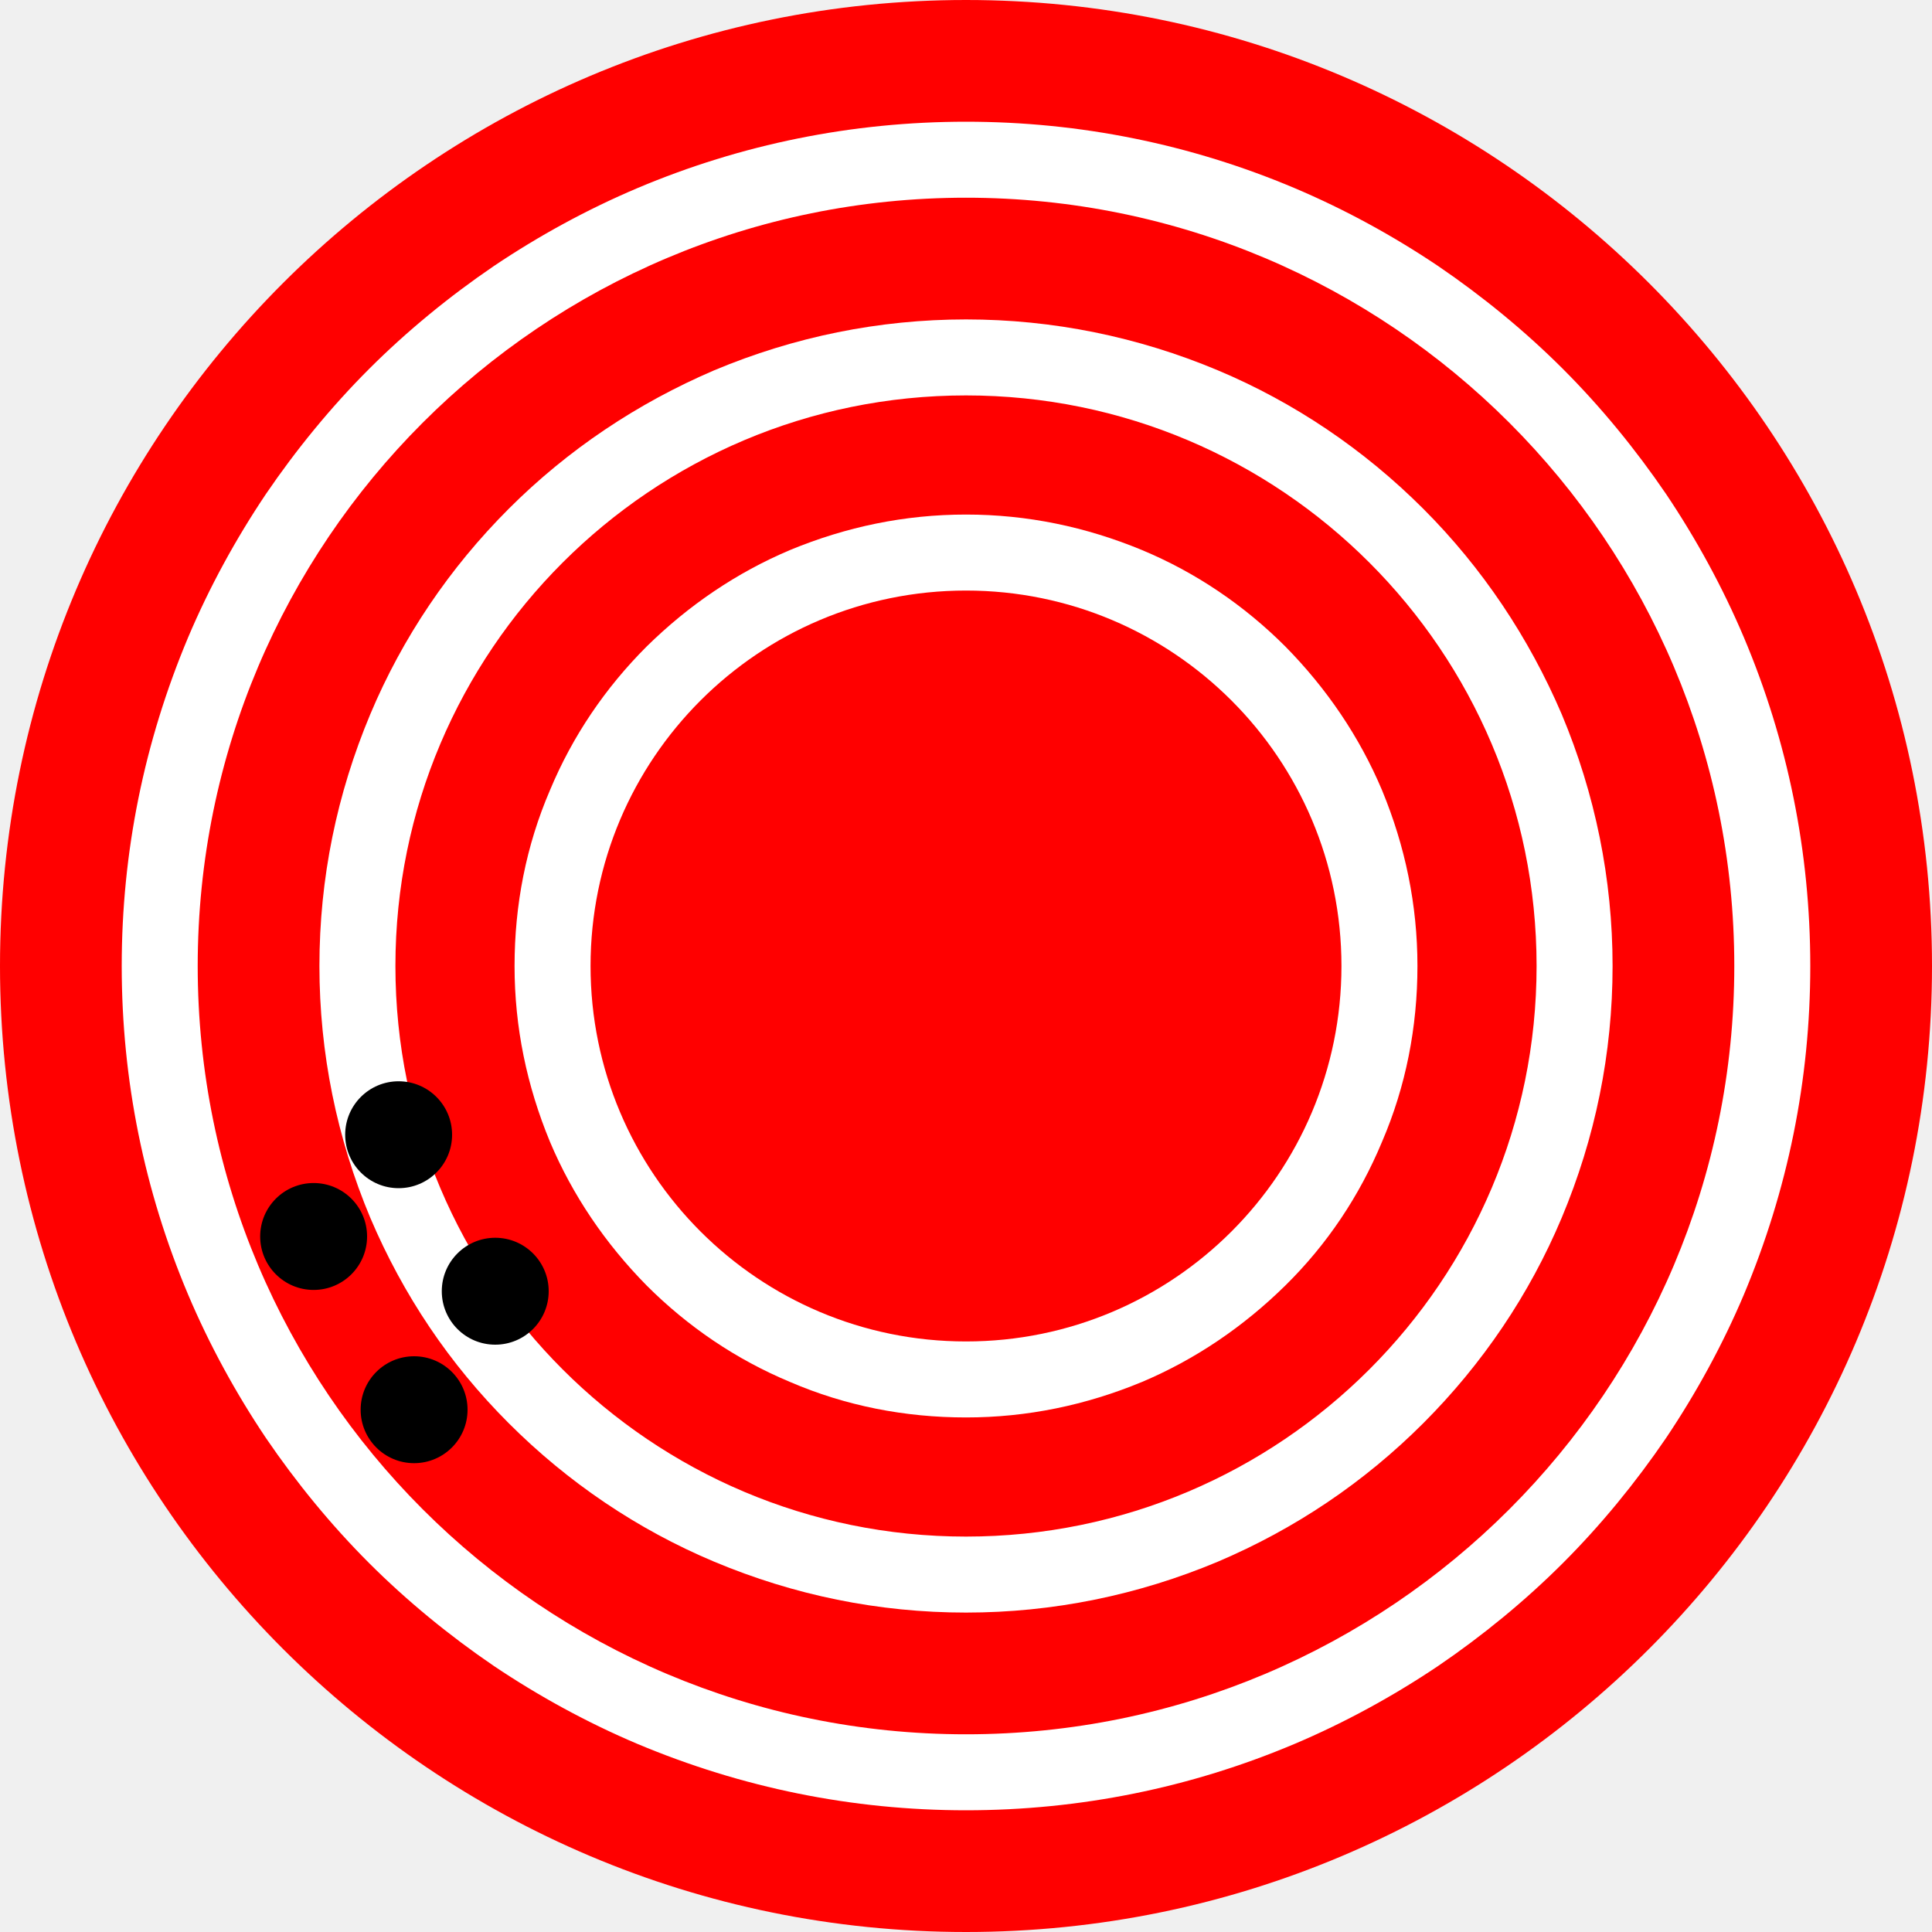
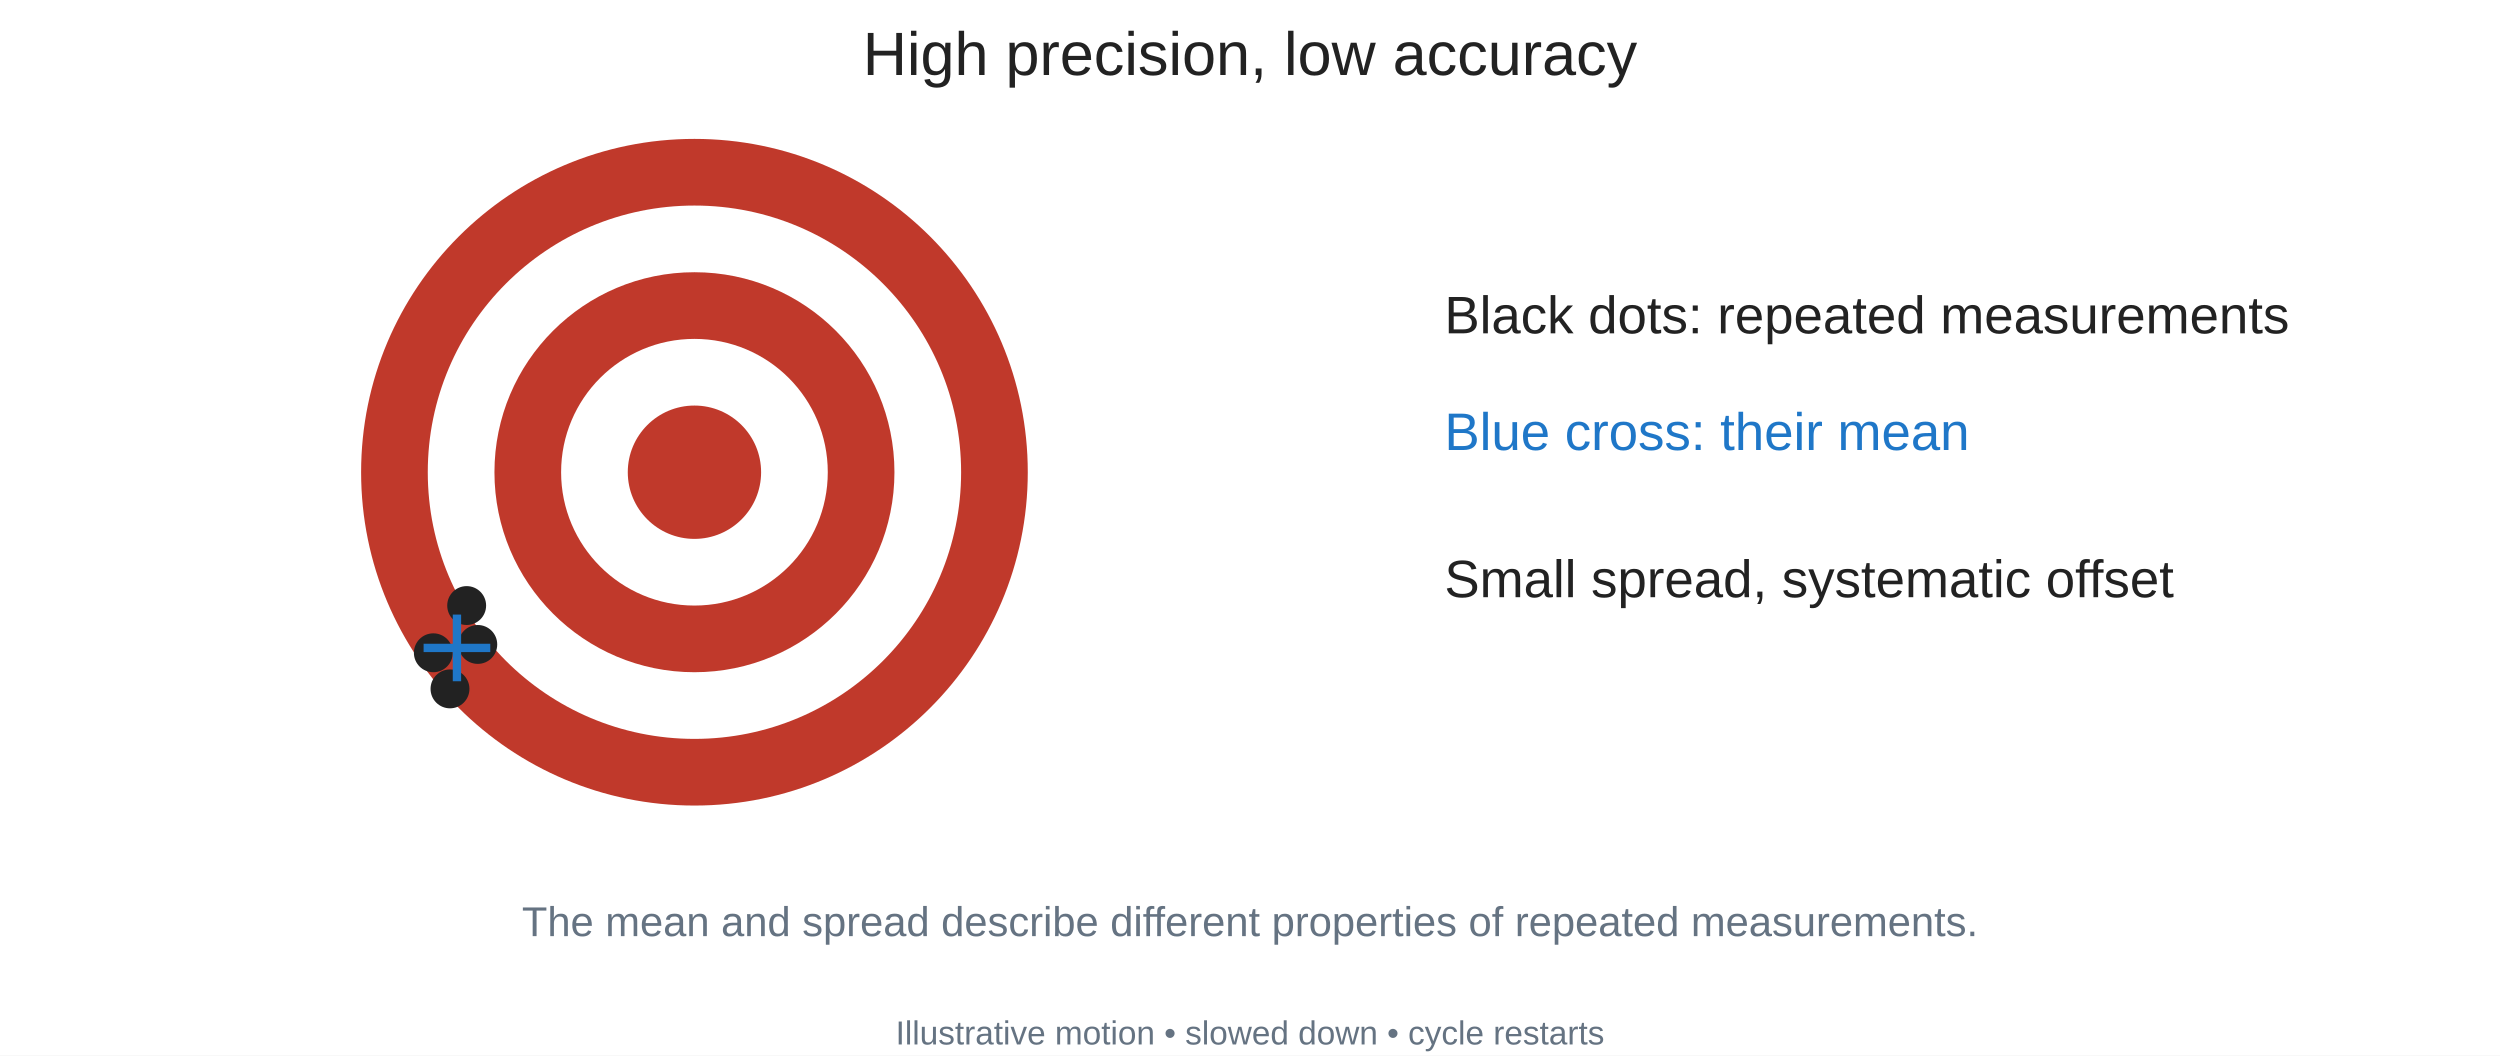
- <svg xmlns="http://www.w3.org/2000/svg" version="1.0" width="300" height="300" viewBox="0 0 300 300" id="Layer_1" xml:space="preserve">
-   <defs id="defs32" />
-   <path d="M 300,150 C 300,232.8 232.8,300 150,300 C 67.2,300 0,232.8 0,150 C 0,67.2 67.2,0 150,0 C 232.8,0 300,67.2 300,150 z " style="fill:#ff0000" id="path3" />
-   <g id="g5">
-     <path d="M 24.8,150 C 24.8,219 81,275.2 150,275.2 C 219,275.2 275.2,219 275.2,150 C 275.2,81 219,24.8 150,24.8 C 81,24.8 24.8,81 24.8,150 z " style="fill:#ff0000" id="path7" />
-     <path d="M 150,18.9 C 132.3,18.9 115.1,22.4 99,29.2 C 91.2,32.5 83.7,36.6 76.7,41.3 C 69.8,46 63.2,51.4 57.3,57.3 C 51.4,63.2 46,69.8 41.3,76.7 C 36.6,83.7 32.5,91.2 29.2,99 C 22.4,115.2 18.9,132.3 18.9,150 C 18.9,167.7 22.4,184.9 29.2,201 C 32.5,208.8 36.6,216.3 41.3,223.3 C 46,230.2 51.4,236.8 57.3,242.7 C 63.2,248.6 69.8,254 76.7,258.7 C 83.7,263.4 91.2,267.5 99,270.8 C 115.2,277.6 132.3,281.1 150,281.1 C 167.7,281.1 184.9,277.6 201,270.8 C 208.8,267.5 216.3,263.4 223.3,258.7 C 230.2,254 236.8,248.6 242.7,242.7 C 248.6,236.8 254,230.2 258.7,223.3 C 263.4,216.3 267.5,208.8 270.8,201 C 277.6,184.8 281.1,167.7 281.1,150 C 281.1,132.3 277.6,115.1 270.8,99 C 267.5,91.2 263.4,83.7 258.7,76.7 C 254,69.8 248.6,63.2 242.7,57.3 C 236.8,51.4 230.2,46 223.3,41.3 C 216.3,36.6 208.8,32.5 201,29.2 C 184.9,22.4 167.7,18.9 150,18.9 L 150,18.9 z M 30.7,150 C 30.7,84.1 84.1,30.7 150,30.7 C 215.9,30.7 269.3,84.1 269.3,150 L 269.3,150 L 269.3,150 C 269.3,215.9 215.9,269.3 150,269.3 C 84.1,269.3 30.7,215.9 30.7,150 L 30.7,150 L 30.7,150 z " style="fill:#ffffff" id="path9" />
+ <svg xmlns="http://www.w3.org/2000/svg" width="900" height="380" viewBox="0 0 900 380" role="img" aria-labelledby="title desc">
+   <style>.anim-movie{display:none}@media (prefers-reduced-motion:no-preference){.anim-movie{display:inline}.anim-still{display:none}}#animation-paused:target~.anim-movie{display:none!important}#animation-paused:target~.anim-still{display:inline!important}@media (prefers-reduced-motion:reduce),print{.anim-movie{display:none!important}.anim-still{display:inline!important}}</style>
+   <rect width="900" height="380" fill="white" />
+   <defs>
+     <clipPath id="animation-diagram-clip">
+       <rect x="20" y="42" width="860" height="282" />
+     </clipPath>
+   </defs>
+   <g id="animation-paused" />
+   <g class="anim-still">
+     <text x="450" y="27" font-family="Arial, Helvetica, sans-serif" font-size="22" fill="#222222" text-anchor="middle">High precision, low accuracy</text>
+     <g clip-path="url(#animation-diagram-clip)">
+       <circle cx="250" cy="170" r="120" fill="#c0392b" />
+       <circle cx="250" cy="170" r="96" fill="white" />
+       <circle cx="250" cy="170" r="72" fill="#c0392b" />
+       <circle cx="250" cy="170" r="48" fill="white" />
+       <circle cx="250" cy="170" r="24" fill="#c0392b" />
+       <g opacity="1">
+         <circle cx="168" cy="218" r="7" fill="#222222" opacity="1" />
+       </g>
+       <g opacity="1">
+         <circle cx="172" cy="232" r="7" fill="#222222" opacity="1" />
+       </g>
+       <g opacity="1">
+         <circle cx="156" cy="235" r="7" fill="#222222" opacity="1" />
+       </g>
+       <g opacity="1">
+         <circle cx="162" cy="248" r="7" fill="#222222" opacity="1" />
+       </g>
+       <g opacity="1">
+         <line x1="152.5" y1="233.25" x2="176.5" y2="233.25" stroke="#1f77c8" stroke-width="3" />
+         <line x1="164.5" y1="221.25" x2="164.5" y2="245.25" stroke="#1f77c8" stroke-width="3" />
+       </g>
+       <text x="520" y="120" font-family="Arial, Helvetica, sans-serif" font-size="19" fill="#222222" text-anchor="start">Black dots: repeated measurements</text>
+       <text x="520" y="162" font-family="Arial, Helvetica, sans-serif" font-size="19" fill="#1f77c8" text-anchor="start">Blue cross: their mean</text>
+       <text x="520" y="215" font-family="Arial, Helvetica, sans-serif" font-size="19" fill="#222222" text-anchor="start">Small spread, systematic offset</text>
+     </g>
+     <text x="450" y="337" font-family="Arial, Helvetica, sans-serif" font-size="15" fill="#657382" text-anchor="middle">The mean and spread describe different properties of repeated measurements.</text>
+     <text x="450" y="376" font-family="Arial, Helvetica, sans-serif" font-size="12" fill="#657382" text-anchor="middle">Illustrative motion • slowed down • cycle restarts</text>
  </g>
-   <g id="g11">
-     <path d="M 55.5,150 C 55.5,202.1 97.9,244.5 150,244.5 C 202.1,244.5 244.5,202.1 244.5,150 C 244.5,97.9 202.1,55.5 150,55.5 C 97.9,55.5 55.5,97.9 55.5,150 z " style="fill:#ff0000" id="path13" />
-     <path d="M 150,49.6 C 136.5,49.6 123.3,52.3 110.9,57.5 C 99,62.6 88.2,69.8 79,79 C 69.8,88.2 62.5,99 57.5,110.9 C 52.3,123.3 49.6,136.4 49.6,150 C 49.6,163.5 52.3,176.7 57.5,189.1 C 62.6,201.1 69.8,211.8 79,221 C 88.2,230.2 99,237.5 110.9,242.5 C 123.3,247.7 136.4,250.4 150,250.4 C 163.5,250.4 176.7,247.7 189.1,242.5 C 201.1,237.4 211.8,230.2 221,221 C 230.2,211.8 237.5,201 242.5,189.1 C 247.7,176.7 250.4,163.6 250.4,150 C 250.4,136.5 247.7,123.3 242.5,110.9 C 237.4,99 230.2,88.2 221,79 C 211.8,69.8 201,62.5 189.1,57.5 C 176.7,52.3 163.5,49.6 150,49.6 L 150,49.6 z M 61.4,150 C 61.4,101.1 101.1,61.4 150,61.4 C 198.9,61.4 238.6,101.1 238.6,150 L 238.6,150 L 238.6,150 C 238.6,198.9 198.9,238.6 150,238.6 C 101.1,238.6 61.4,198.9 61.4,150 L 61.4,150 L 61.4,150 z " style="fill:#ffffff" id="path15" />
+   <g class="anim-movie" aria-hidden="true">
+     <text x="450" y="27" font-family="Arial, Helvetica, sans-serif" font-size="22" fill="#222222" text-anchor="middle">High precision, low accuracy</text>
+     <g clip-path="url(#animation-diagram-clip)">
+       <circle cx="250" cy="170" r="120" fill="#c0392b" />
+       <circle cx="250" cy="170" r="96" fill="white" />
+       <circle cx="250" cy="170" r="72" fill="#c0392b" />
+       <circle cx="250" cy="170" r="48" fill="white" />
+       <circle cx="250" cy="170" r="24" fill="#c0392b" />
+       <g opacity="0">
+         <animate attributeName="opacity" dur="10s" repeatCount="indefinite" calcMode="linear" values="0;0;0;0;0;0;0;0;1;1;1;1;1;1;1;1;1;1;1;1;1;1;1;1;1;1;1;1;1;1;1;1;1;1;1;1;1;1;1;1;1;1;1;1;1;1;1;1;1;1;1;1;1;1;1;1;1;1;1;1;1" />
+         <circle cx="168" cy="218" r="7" fill="#222222" opacity="1" />
+       </g>
+       <g opacity="0">
+         <animate attributeName="opacity" dur="10s" repeatCount="indefinite" calcMode="linear" values="0;0;0;0;0;0;0;0;0;0;0;0;0;0;0;1;1;1;1;1;1;1;1;1;1;1;1;1;1;1;1;1;1;1;1;1;1;1;1;1;1;1;1;1;1;1;1;1;1;1;1;1;1;1;1;1;1;1;1;1;1" />
+         <circle cx="172" cy="232" r="7" fill="#222222" opacity="1" />
+       </g>
+       <g opacity="0">
+         <animate attributeName="opacity" dur="10s" repeatCount="indefinite" calcMode="linear" values="0;0;0;0;0;0;0;0;0;0;0;0;0;0;0;0;0;0;0;0;0;0;1;1;1;1;1;1;1;1;1;1;1;1;1;1;1;1;1;1;1;1;1;1;1;1;1;1;1;1;1;1;1;1;1;1;1;1;1;1;1" />
+         <circle cx="156" cy="235" r="7" fill="#222222" opacity="1" />
+       </g>
+       <g opacity="0">
+         <animate attributeName="opacity" dur="10s" repeatCount="indefinite" calcMode="linear" values="0;0;0;0;0;0;0;0;0;0;0;0;0;0;0;0;0;0;0;0;0;0;0;0;0;0;0;0;0;1;1;1;1;1;1;1;1;1;1;1;1;1;1;1;1;1;1;1;1;1;1;1;1;1;1;1;1;1;1;1;1" />
+         <circle cx="162" cy="248" r="7" fill="#222222" opacity="1" />
+       </g>
+       <g opacity="0">
+         <animate attributeName="opacity" dur="10s" repeatCount="indefinite" calcMode="linear" values="0;0;0;0;0;0;0;0;0;0;0;0;0;0;0;0;0;0;0;0;0;0;0;0;0;0;0;0;0;0;0;0;0;0;1;1;1;1;1;1;1;1;1;1;1;1;1;1;1;1;1;1;1;1;1;1;1;1;1;1;1" />
+         <line x1="152.5" y1="233.25" x2="176.5" y2="233.25" stroke="#1f77c8" stroke-width="3" />
+         <line x1="164.5" y1="221.25" x2="164.5" y2="245.25" stroke="#1f77c8" stroke-width="3" />
+       </g>
+       <text x="520" y="120" font-family="Arial, Helvetica, sans-serif" font-size="19" fill="#222222" text-anchor="start">Black dots: repeated measurements</text>
+       <text x="520" y="162" font-family="Arial, Helvetica, sans-serif" font-size="19" fill="#1f77c8" text-anchor="start">Blue cross: their mean</text>
+       <text x="520" y="215" font-family="Arial, Helvetica, sans-serif" font-size="19" fill="#222222" text-anchor="start">Small spread, systematic offset</text>
+     </g>
+     <text x="450" y="337" font-family="Arial, Helvetica, sans-serif" font-size="15" fill="#657382" text-anchor="middle">The mean and spread describe different properties of repeated measurements.</text>
+     <text x="450" y="376" font-family="Arial, Helvetica, sans-serif" font-size="12" fill="#657382" text-anchor="middle">Illustrative motion • slowed down • cycle restarts</text>
  </g>
-   <g id="g17">
-     <path d="M 85.8,150 C 85.8,167.1 92.5,183.3 104.6,195.4 C 116.7,207.5 132.8,214.2 150,214.2 C 167.2,214.2 183.3,207.5 195.4,195.4 C 207.5,183.3 214.2,167.2 214.2,150 C 214.2,114.6 185.4,85.8 150,85.8 C 114.6,85.8 85.8,114.6 85.8,150 z " style="fill:#ff0000" id="path19" />
-     <path d="M 150,79.9 C 140.5,79.9 131.4,81.8 122.7,85.4 C 114.4,88.9 106.9,94 100.4,100.4 C 94,106.8 88.9,114.3 85.4,122.7 C 81.7,131.3 79.9,140.5 79.9,150 C 79.9,159.5 81.8,168.6 85.4,177.3 C 88.9,185.6 94,193.1 100.4,199.6 C 106.8,206 114.3,211.1 122.7,214.6 C 131.3,218.3 140.5,220.1 150,220.1 C 159.5,220.1 168.6,218.2 177.3,214.6 C 185.6,211.1 193.1,206 199.6,199.6 C 206.1,193.2 211.1,185.7 214.6,177.3 C 218.3,168.7 220.1,159.5 220.1,150 C 220.1,140.5 218.2,131.4 214.6,122.7 C 211.1,114.4 206,106.9 199.6,100.4 C 193.2,94 185.7,88.9 177.3,85.4 C 168.6,81.8 159.5,79.9 150,79.9 L 150,79.9 z M 91.7,150 C 91.7,117.8 117.8,91.7 150,91.7 C 182.2,91.7 208.3,117.8 208.3,150 L 208.3,150 L 208.3,150 C 208.3,182.2 182.2,208.3 150,208.3 C 117.8,208.3 91.7,182.2 91.7,150 L 91.7,150 L 91.7,150 z " style="fill:#ffffff" id="path21" />
-   </g>
-   <circle cx="61.9" cy="176.2" r="8.3" id="circle23" />
-   <circle cx="48.7" cy="192" r="8.3" id="circle25" />
-   <circle cx="64.3" cy="218.9" r="8.3" id="circle27" />
-   <circle cx="76.9" cy="200.5" r="8.3" id="circle29" />
</svg>
